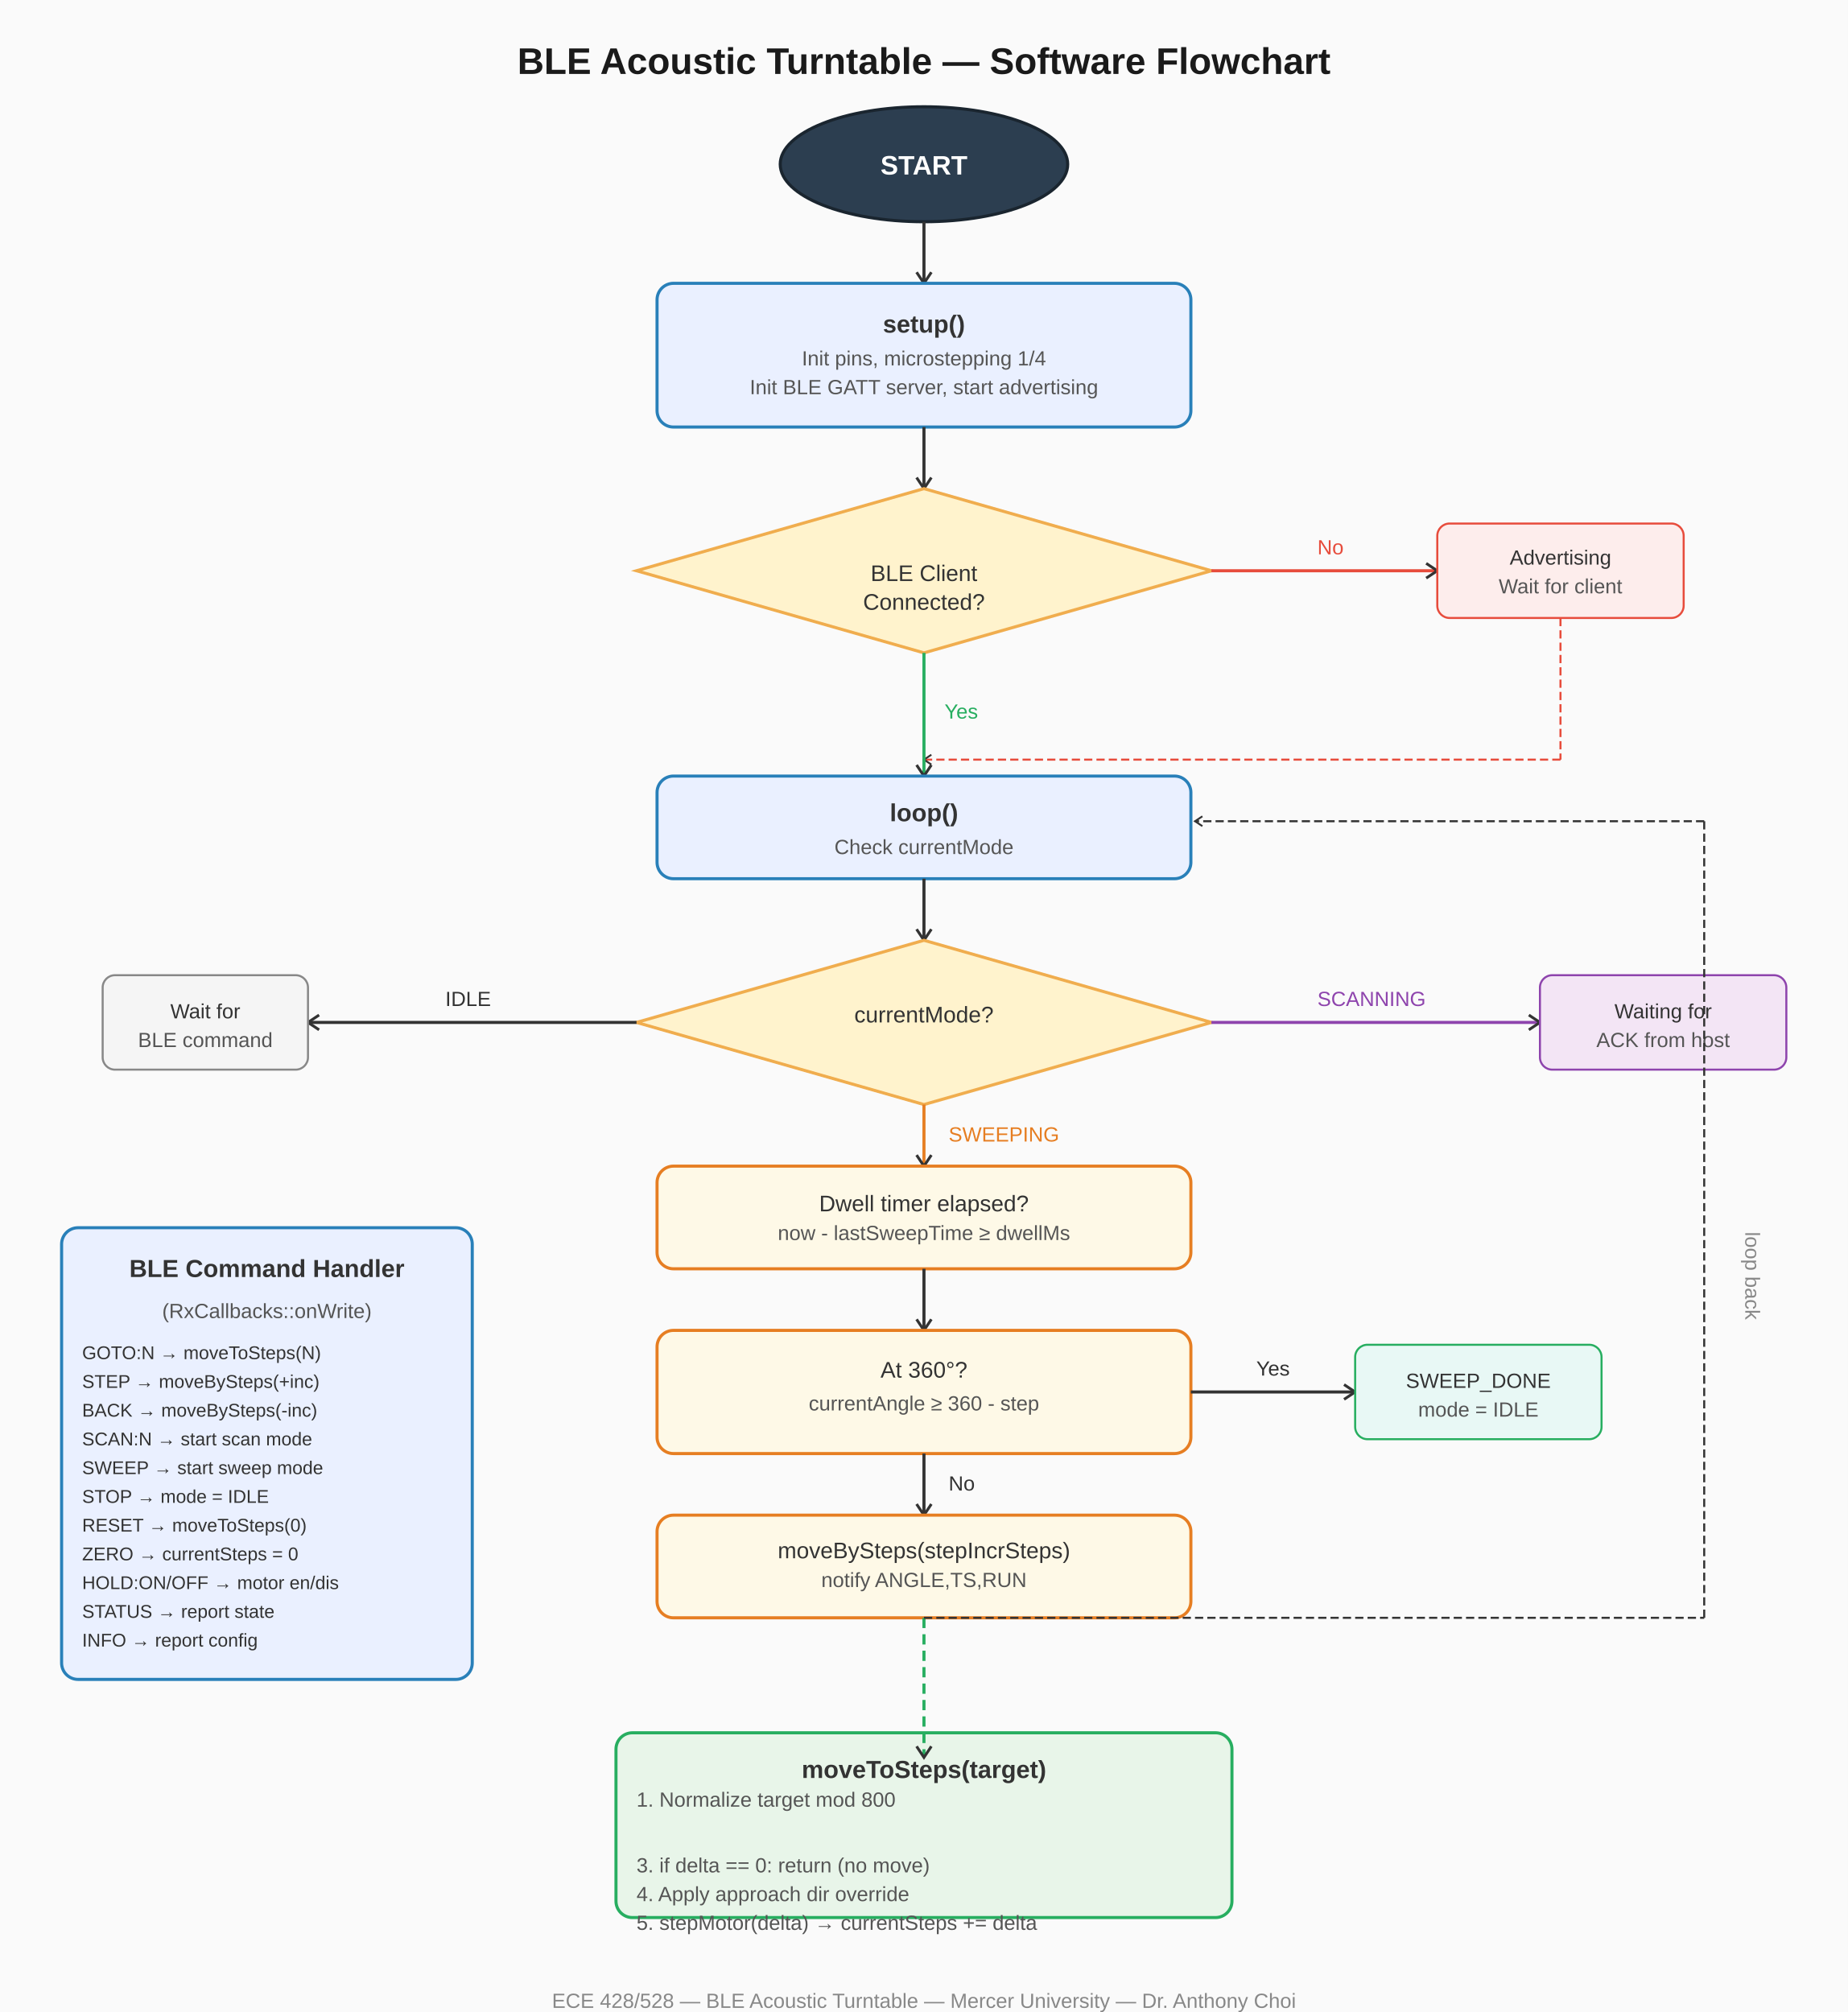
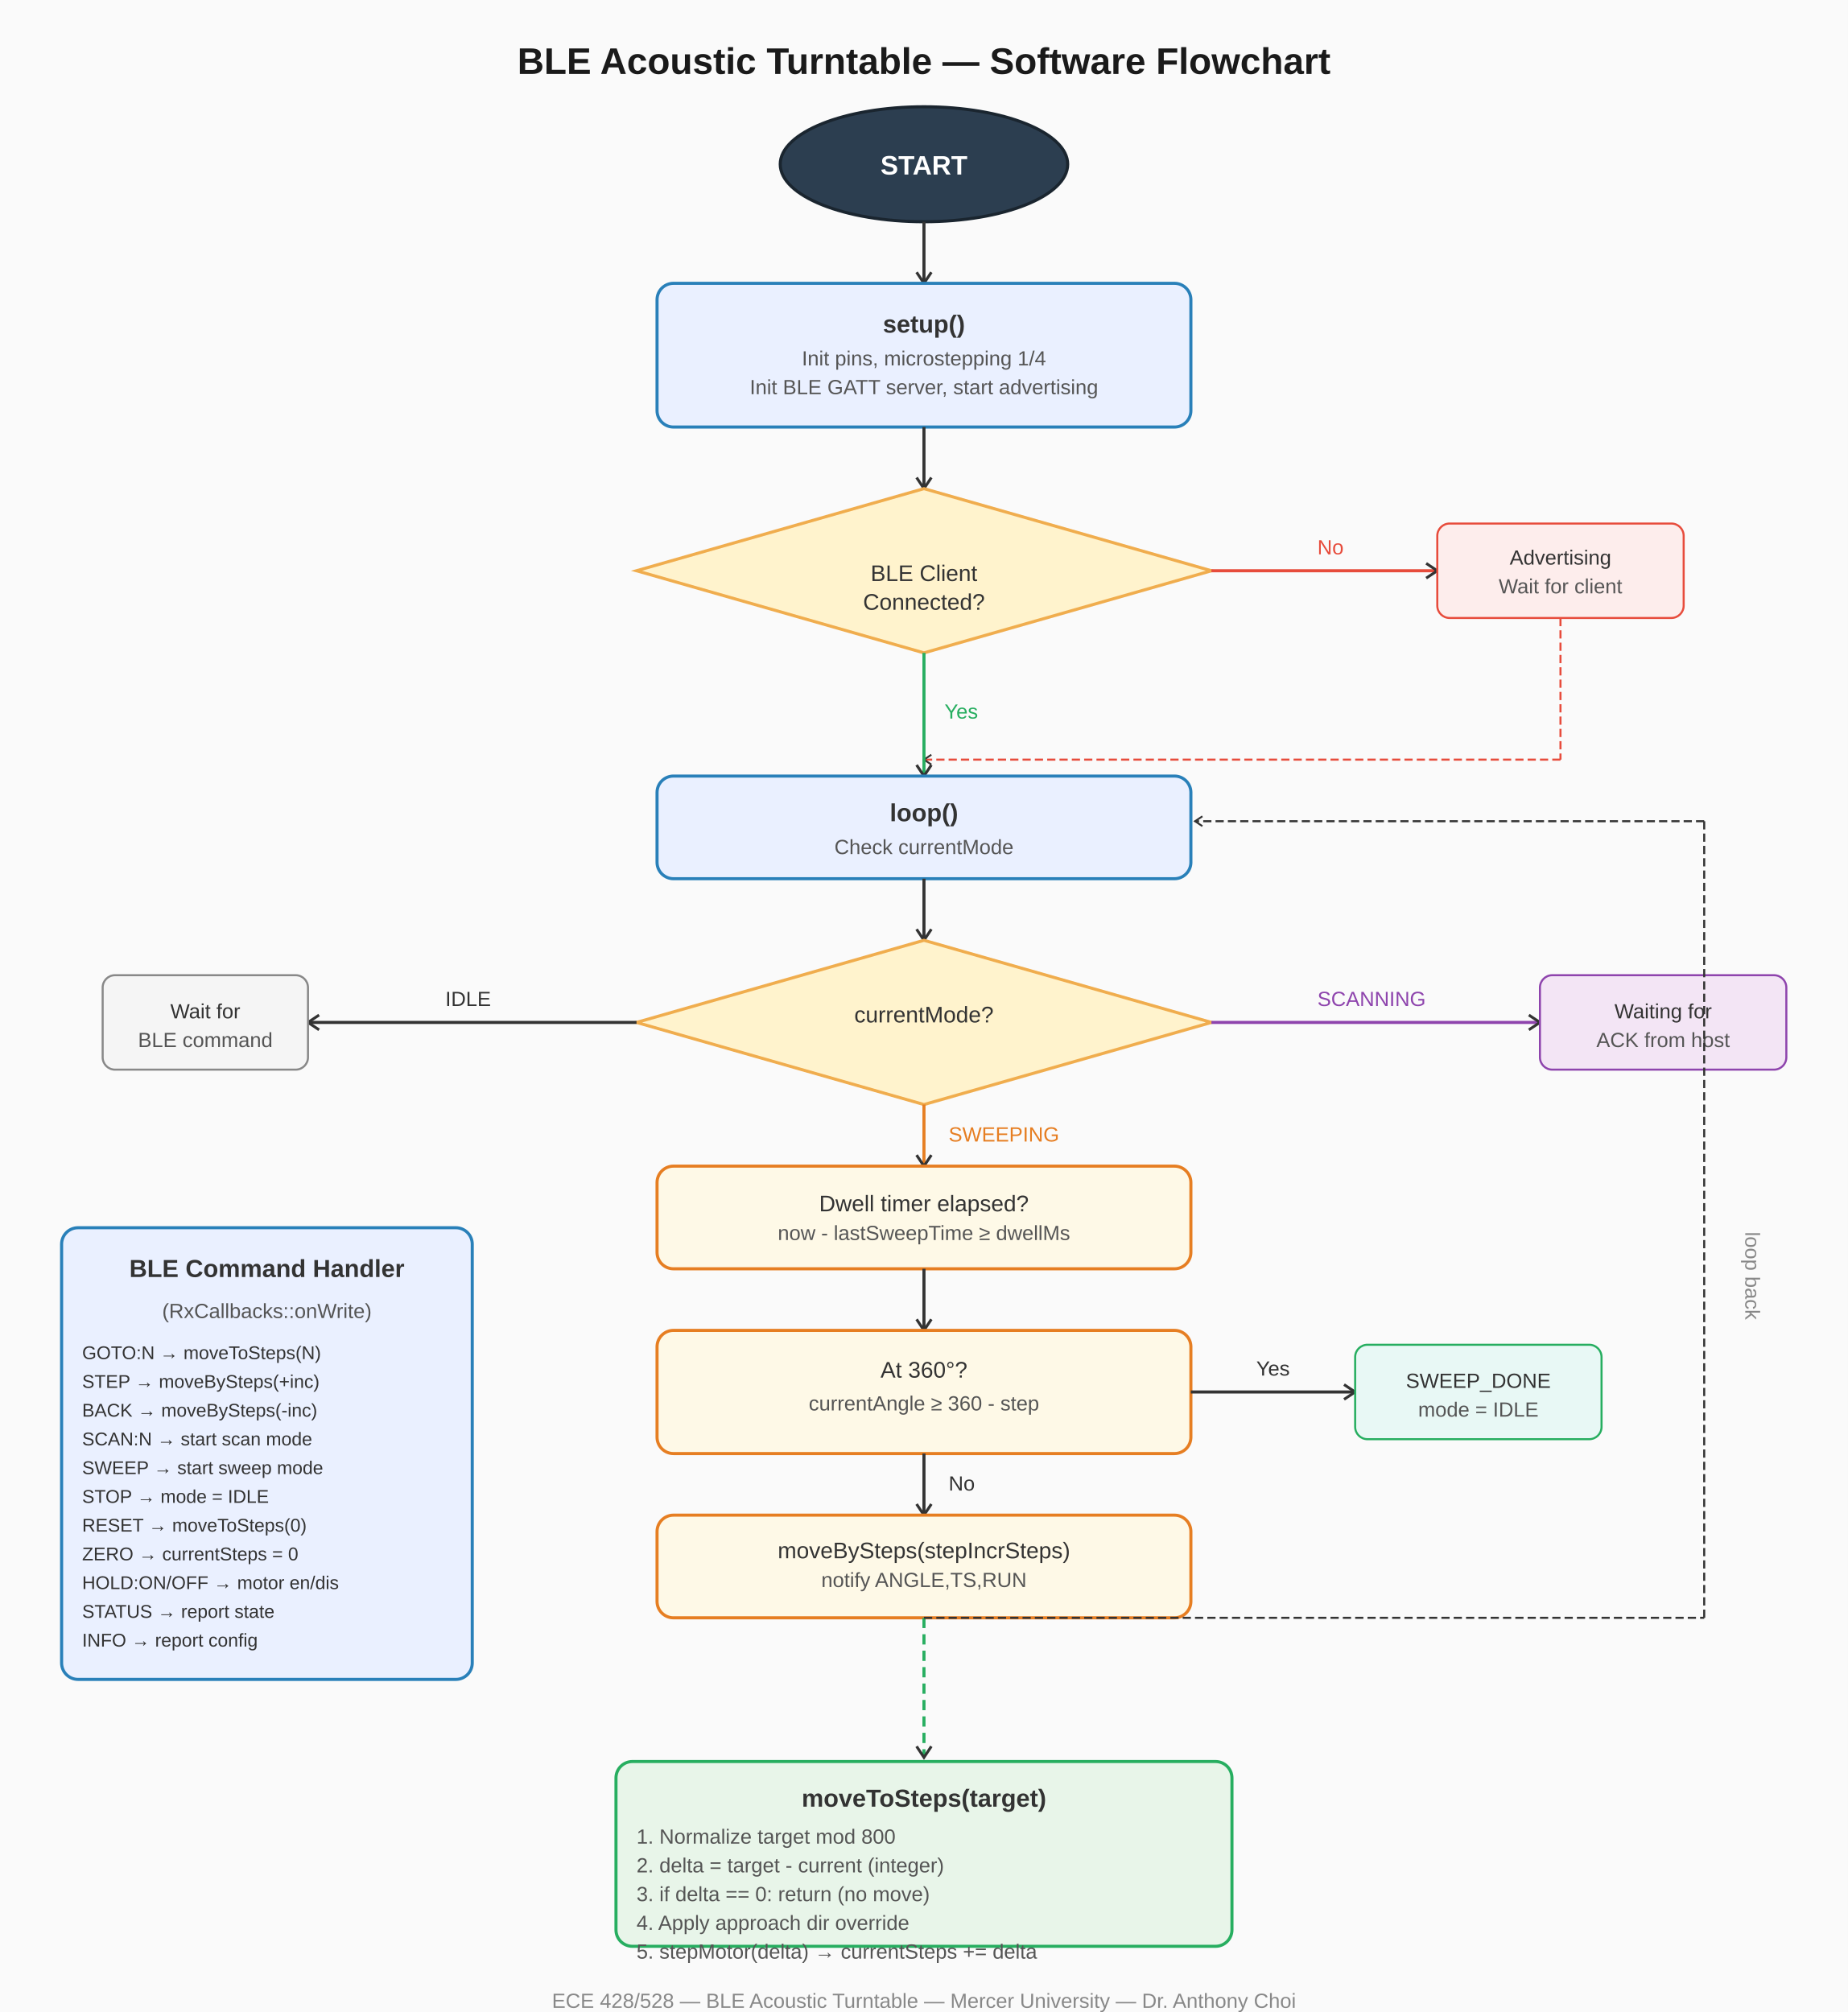
<svg xmlns="http://www.w3.org/2000/svg" viewBox="0 0 900 980" font-family="Arial, sans-serif">
  <rect width="900" height="980" fill="#FAFAFA" />
  <text x="450" y="36" text-anchor="middle" font-size="18" font-weight="bold" fill="#1a1a1a">BLE Acoustic Turntable — Software Flowchart</text>
  <defs>
    <marker id="a" viewBox="0 0 10 10" refX="8" refY="5" markerWidth="6" markerHeight="6" orient="auto">
      <path d="M2 1L8 5L2 9" fill="none" stroke="#333" stroke-width="1.5" />
    </marker>
  </defs>
  <ellipse cx="450" cy="80" rx="70" ry="28" fill="#2C3E50" stroke="#1a252f" stroke-width="1.5" />
  <text x="450" y="85" text-anchor="middle" font-size="13" font-weight="bold" fill="white">START</text>
  <line x1="450" y1="108" x2="450" y2="138" stroke="#333" stroke-width="1.5" marker-end="url(#a)" />
  <rect x="320" y="138" width="260" height="70" rx="8" fill="#EAF0FF" stroke="#2980B9" stroke-width="1.5" />
  <text x="450" y="162" text-anchor="middle" font-size="12" font-weight="bold" fill="#333">setup()</text>
  <text x="450" y="178" text-anchor="middle" font-size="10" fill="#555">Init pins, microstepping 1/4</text>
  <text x="450" y="192" text-anchor="middle" font-size="10" fill="#555">Init BLE GATT server, start advertising</text>
  <line x1="450" y1="208" x2="450" y2="238" stroke="#333" stroke-width="1.5" marker-end="url(#a)" />
  <polygon points="450,238 590,278 450,318 310,278" fill="#FFF3CD" stroke="#F0AD4E" stroke-width="1.5" />
  <text x="450" y="283" text-anchor="middle" font-size="11" fill="#333">BLE Client</text>
  <text x="450" y="297" text-anchor="middle" font-size="11" fill="#333">Connected?</text>
  <line x1="590" y1="278" x2="700" y2="278" stroke="#E74C3C" stroke-width="1.5" marker-end="url(#a)" />
  <text x="648" y="270" text-anchor="middle" font-size="10" fill="#E74C3C">No</text>
  <rect x="700" y="255" width="120" height="46" rx="6" fill="#FDEDEC" stroke="#E74C3C" stroke-width="1" />
  <text x="760" y="275" text-anchor="middle" font-size="10" fill="#333">Advertising</text>
  <text x="760" y="289" text-anchor="middle" font-size="10" fill="#555">Wait for client</text>
  <line x1="760" y1="301" x2="760" y2="370" stroke="#E74C3C" stroke-width="1" stroke-dasharray="4,2" />
  <line x1="760" y1="370" x2="450" y2="370" stroke="#E74C3C" stroke-width="1" stroke-dasharray="4,2" marker-end="url(#a)" />
  <line x1="450" y1="318" x2="450" y2="378" stroke="#27AE60" stroke-width="1.5" marker-end="url(#a)" />
  <text x="460" y="350" font-size="10" fill="#27AE60">Yes</text>
  <rect x="320" y="378" width="260" height="50" rx="8" fill="#EAF0FF" stroke="#2980B9" stroke-width="1.5" />
  <text x="450" y="400" text-anchor="middle" font-size="12" font-weight="bold" fill="#333">loop()</text>
  <text x="450" y="416" text-anchor="middle" font-size="10" fill="#555">Check currentMode</text>
  <line x1="450" y1="428" x2="450" y2="458" stroke="#333" stroke-width="1.5" marker-end="url(#a)" />
  <polygon points="450,458 590,498 450,538 310,498" fill="#FFF3CD" stroke="#F0AD4E" stroke-width="1.5" />
  <text x="450" y="498" text-anchor="middle" font-size="11" fill="#333">currentMode?</text>
  <line x1="310" y1="498" x2="150" y2="498" stroke="#333" stroke-width="1.5" marker-end="url(#a)" />
  <text x="228" y="490" text-anchor="middle" font-size="10" fill="#333">IDLE</text>
  <rect x="50" y="475" width="100" height="46" rx="6" fill="#F5F5F5" stroke="#888" stroke-width="1" />
  <text x="100" y="496" text-anchor="middle" font-size="10" fill="#333">Wait for</text>
  <text x="100" y="510" text-anchor="middle" font-size="10" fill="#555">BLE command</text>
  <line x1="450" y1="538" x2="450" y2="568" stroke="#E67E22" stroke-width="1.5" marker-end="url(#a)" />
  <text x="462" y="556" font-size="10" fill="#E67E22">SWEEPING</text>
  <rect x="320" y="568" width="260" height="50" rx="8" fill="#FEF9E7" stroke="#E67E22" stroke-width="1.5" />
  <text x="450" y="590" text-anchor="middle" font-size="11" fill="#333">Dwell timer elapsed?</text>
  <text x="450" y="604" text-anchor="middle" font-size="10" fill="#555">now - lastSweepTime ≥ dwellMs</text>
  <line x1="590" y1="498" x2="750" y2="498" stroke="#8E44AD" stroke-width="1.5" marker-end="url(#a)" />
  <text x="668" y="490" text-anchor="middle" font-size="10" fill="#8E44AD">SCANNING</text>
  <rect x="750" y="475" width="120" height="46" rx="6" fill="#F3E5F5" stroke="#8E44AD" stroke-width="1" />
  <text x="810" y="496" text-anchor="middle" font-size="10" fill="#333">Waiting for</text>
  <text x="810" y="510" text-anchor="middle" font-size="10" fill="#555">ACK from host</text>
  <line x1="450" y1="618" x2="450" y2="648" stroke="#333" stroke-width="1.5" marker-end="url(#a)" />
  <rect x="320" y="648" width="260" height="60" rx="8" fill="#FEF9E7" stroke="#E67E22" stroke-width="1.5" />
  <text x="450" y="671" text-anchor="middle" font-size="11" fill="#333">At 360°?</text>
  <text x="450" y="687" text-anchor="middle" font-size="10" fill="#555">currentAngle ≥ 360 - step</text>
  <line x1="580" y1="678" x2="660" y2="678" stroke="#333" stroke-width="1.5" marker-end="url(#a)" />
  <text x="620" y="670" text-anchor="middle" font-size="10" fill="#333">Yes</text>
  <rect x="660" y="655" width="120" height="46" rx="6" fill="#E8F8F5" stroke="#27AE60" stroke-width="1" />
  <text x="720" y="676" text-anchor="middle" font-size="10" fill="#333">SWEEP_DONE</text>
  <text x="720" y="690" text-anchor="middle" font-size="10" fill="#555">mode = IDLE</text>
  <line x1="450" y1="708" x2="450" y2="738" stroke="#333" stroke-width="1.5" marker-end="url(#a)" />
  <text x="462" y="726" font-size="10" fill="#333">No</text>
  <rect x="320" y="738" width="260" height="50" rx="8" fill="#FEF9E7" stroke="#E67E22" stroke-width="1.5" />
  <text x="450" y="759" text-anchor="middle" font-size="11" fill="#333">moveBySteps(stepIncrSteps)</text>
  <text x="450" y="773" text-anchor="middle" font-size="10" fill="#555">notify ANGLE,TS,RUN</text>
  <rect x="30" y="598" width="200" height="220" rx="8" fill="#EAF0FF" stroke="#2980B9" stroke-width="1.5" />
  <text x="130" y="622" text-anchor="middle" font-size="12" font-weight="bold" fill="#333">BLE Command Handler</text>
  <text x="130" y="642" text-anchor="middle" font-size="10" fill="#555">(RxCallbacks::onWrite)</text>
  <text x="40" y="662" font-size="9" fill="#333">GOTO:N → moveToSteps(N)</text>
  <text x="40" y="676" font-size="9" fill="#333">STEP    → moveBySteps(+inc)</text>
  <text x="40" y="690" font-size="9" fill="#333">BACK    → moveBySteps(-inc)</text>
  <text x="40" y="704" font-size="9" fill="#333">SCAN:N  → start scan mode</text>
  <text x="40" y="718" font-size="9" fill="#333">SWEEP   → start sweep mode</text>
  <text x="40" y="732" font-size="9" fill="#333">STOP    → mode = IDLE</text>
  <text x="40" y="746" font-size="9" fill="#333">RESET   → moveToSteps(0)</text>
  <text x="40" y="760" font-size="9" fill="#333">ZERO    → currentSteps = 0</text>
  <text x="40" y="774" font-size="9" fill="#333">HOLD:ON/OFF → motor en/dis</text>
  <text x="40" y="788" font-size="9" fill="#333">STATUS  → report state</text>
  <text x="40" y="802" font-size="9" fill="#333">INFO    → report config</text>
-   <rect x="300" y="844" width="300" height="90" rx="8" fill="#E8F5E9" stroke="#27AE60" stroke-width="1.5" />
-   <text x="450" y="866" text-anchor="middle" font-size="12" font-weight="bold" fill="#333">moveToSteps(target)</text>
-   <text x="310" y="880" font-size="10" fill="#555">1. Normalize target mod 800</text>
-   <text x="310" y="998" font-size="10" fill="#555">2. delta = target - current (integer)</text>
-   <text x="310" y="912" font-size="10" fill="#555">3. if delta == 0: return (no move)</text>
-   <text x="310" y="926" font-size="10" fill="#555">4. Apply approach dir override</text>
-   <text x="310" y="940" font-size="10" fill="#555">5. stepMotor(delta) → currentSteps += delta</text>
+   <rect x="300" y="858" width="300" height="90" rx="8" fill="#E8F5E9" stroke="#27AE60" stroke-width="1.5" />
+   <text x="450" y="880" text-anchor="middle" font-size="12" font-weight="bold" fill="#333">moveToSteps(target)</text>
+   <text x="310" y="898" font-size="10" fill="#555">1. Normalize target mod 800</text>
+   <text x="310" y="912" font-size="10" fill="#555">2. delta = target - current (integer)</text>
+   <text x="310" y="926" font-size="10" fill="#555">3. if delta == 0: return (no move)</text>
+   <text x="310" y="940" font-size="10" fill="#555">4. Apply approach dir override</text>
+   <text x="310" y="954" font-size="10" fill="#555">5. stepMotor(delta) → currentSteps += delta</text>
  <line x1="450" y1="788" x2="450" y2="856" stroke="#27AE60" stroke-width="1.5" stroke-dasharray="5,3" marker-end="url(#a)" />
  <line x1="450" y1="788" x2="830" y2="788" stroke="#333" stroke-width="1" stroke-dasharray="4,2" />
  <line x1="830" y1="788" x2="830" y2="400" stroke="#333" stroke-width="1" stroke-dasharray="4,2" />
  <line x1="830" y1="400" x2="582" y2="400" stroke="#333" stroke-width="1" stroke-dasharray="4,2" marker-end="url(#a)" />
  <text x="850" y="600" font-size="10" fill="#888" transform="rotate(90,850,600)">loop back</text>
  <text x="450" y="978" text-anchor="middle" font-size="10" fill="#888">ECE 428/528 — BLE Acoustic Turntable — Mercer University — Dr. Anthony Choi</text>
</svg>
